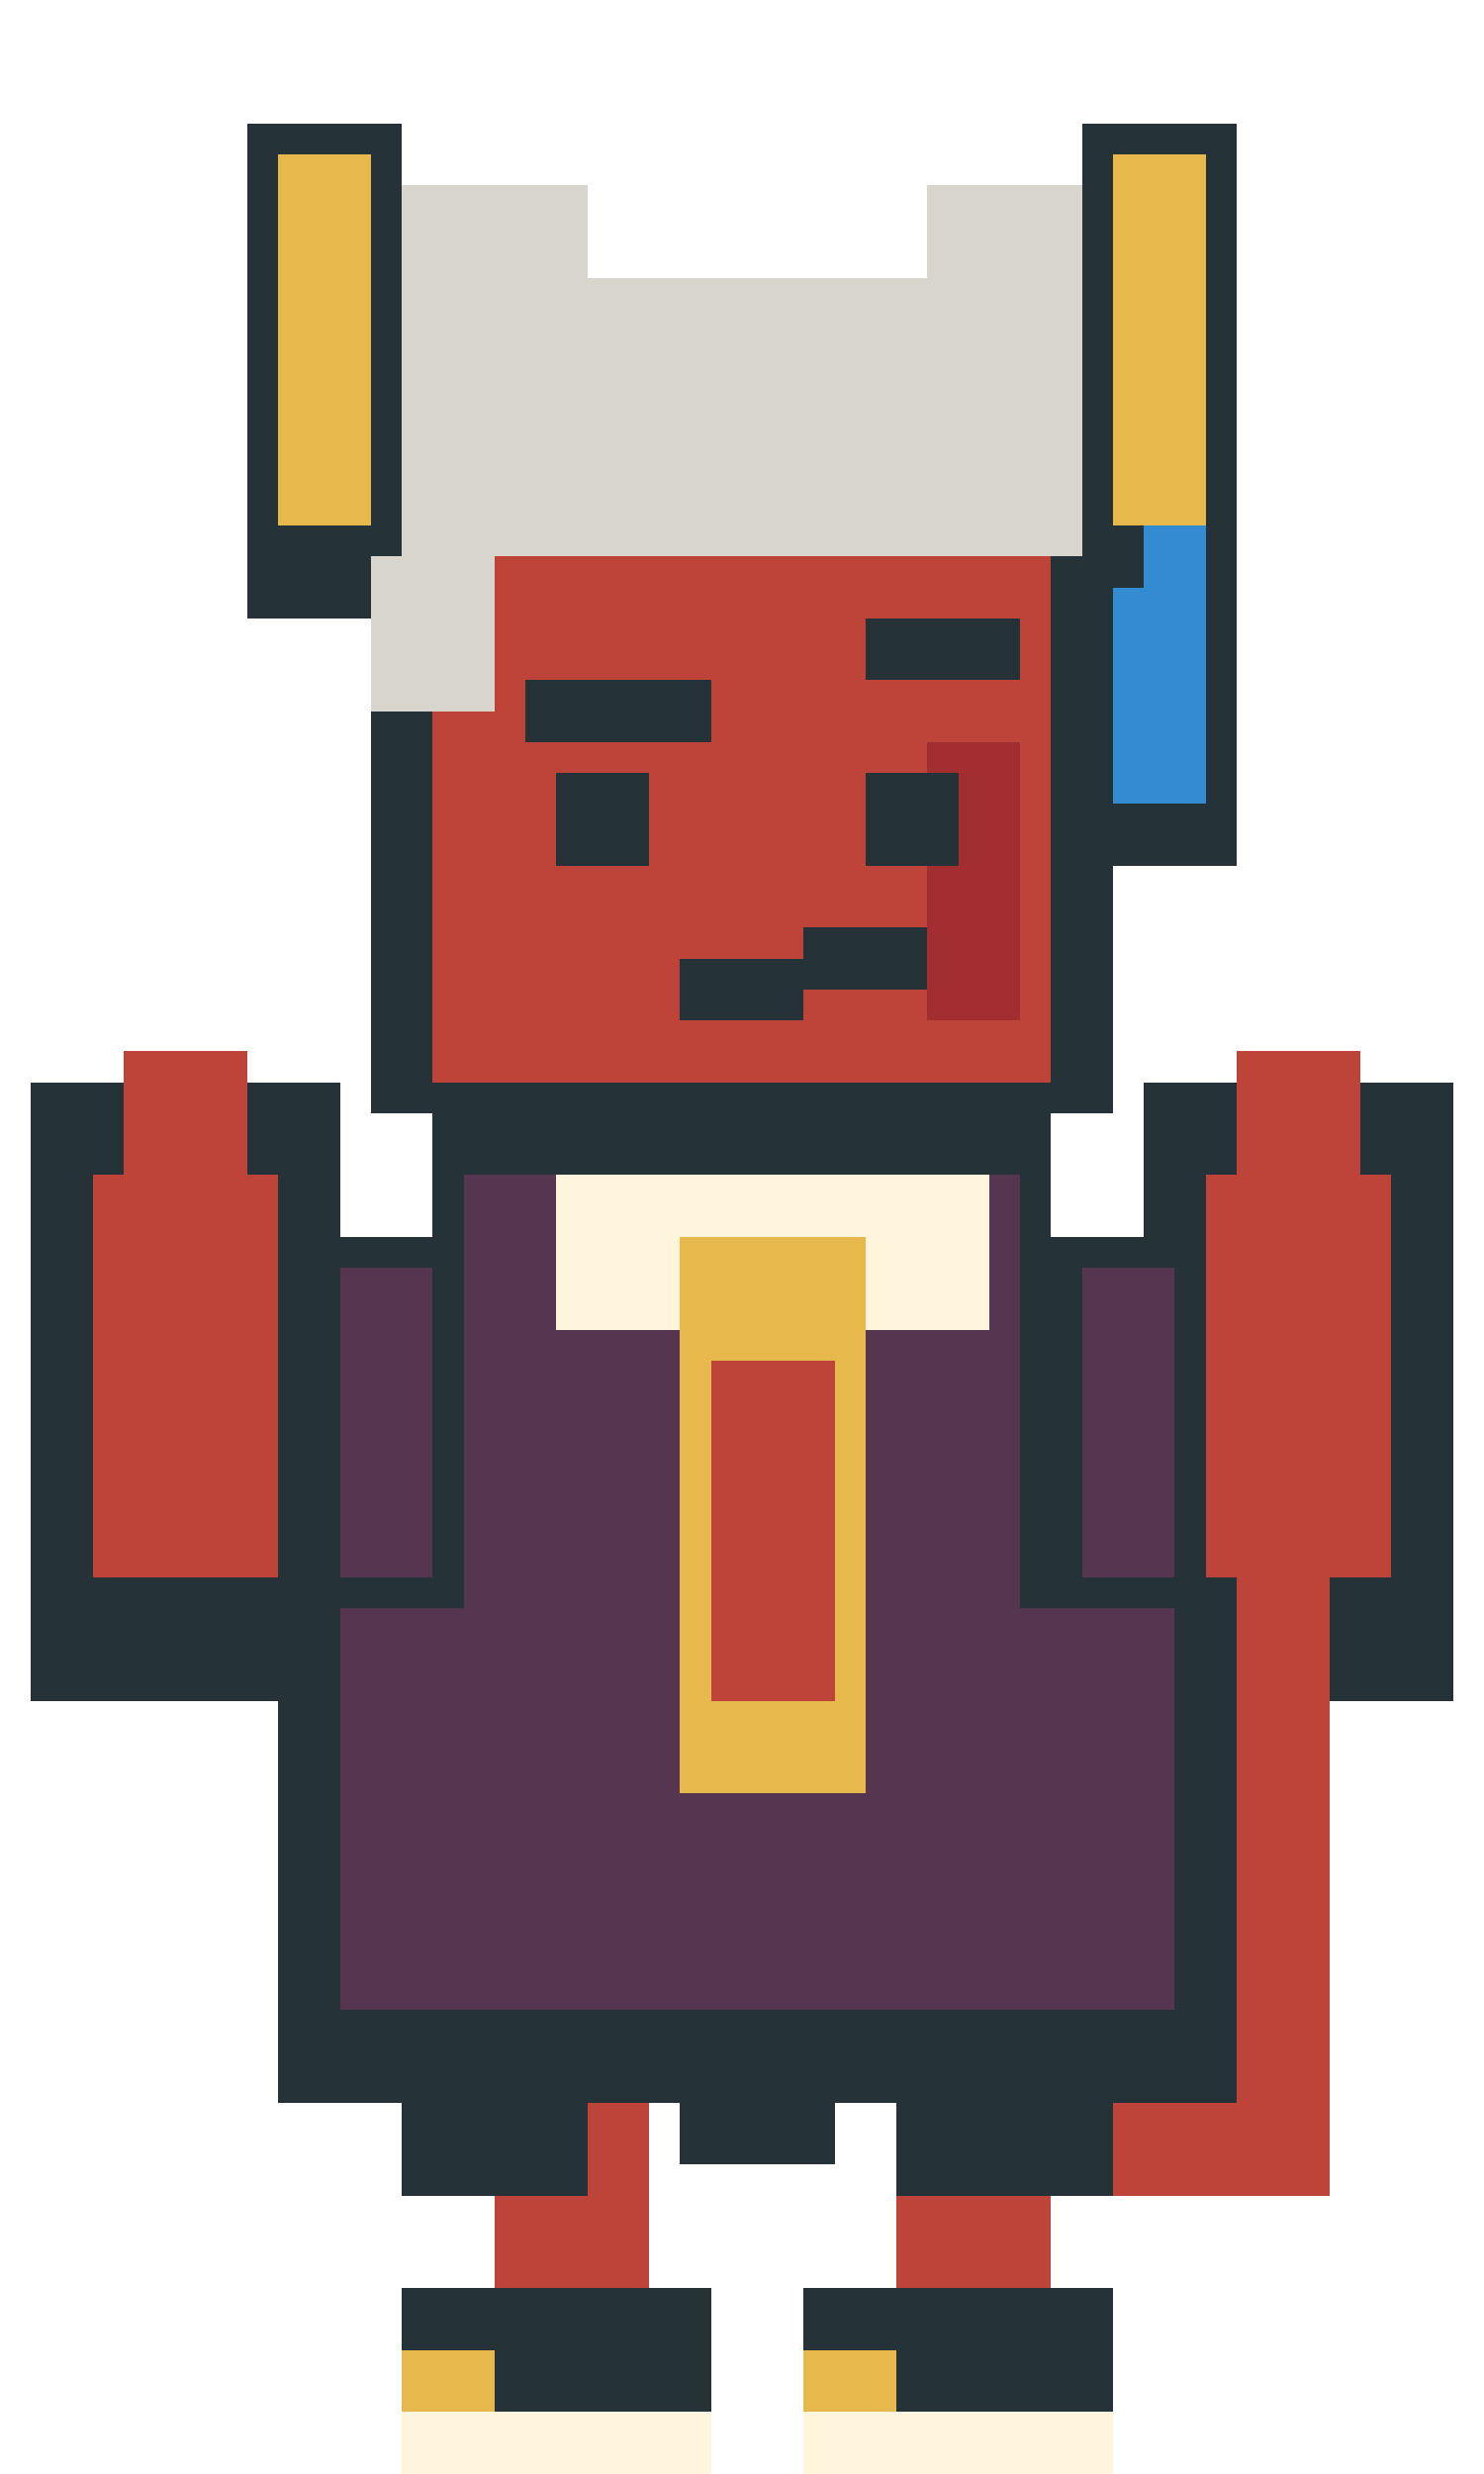
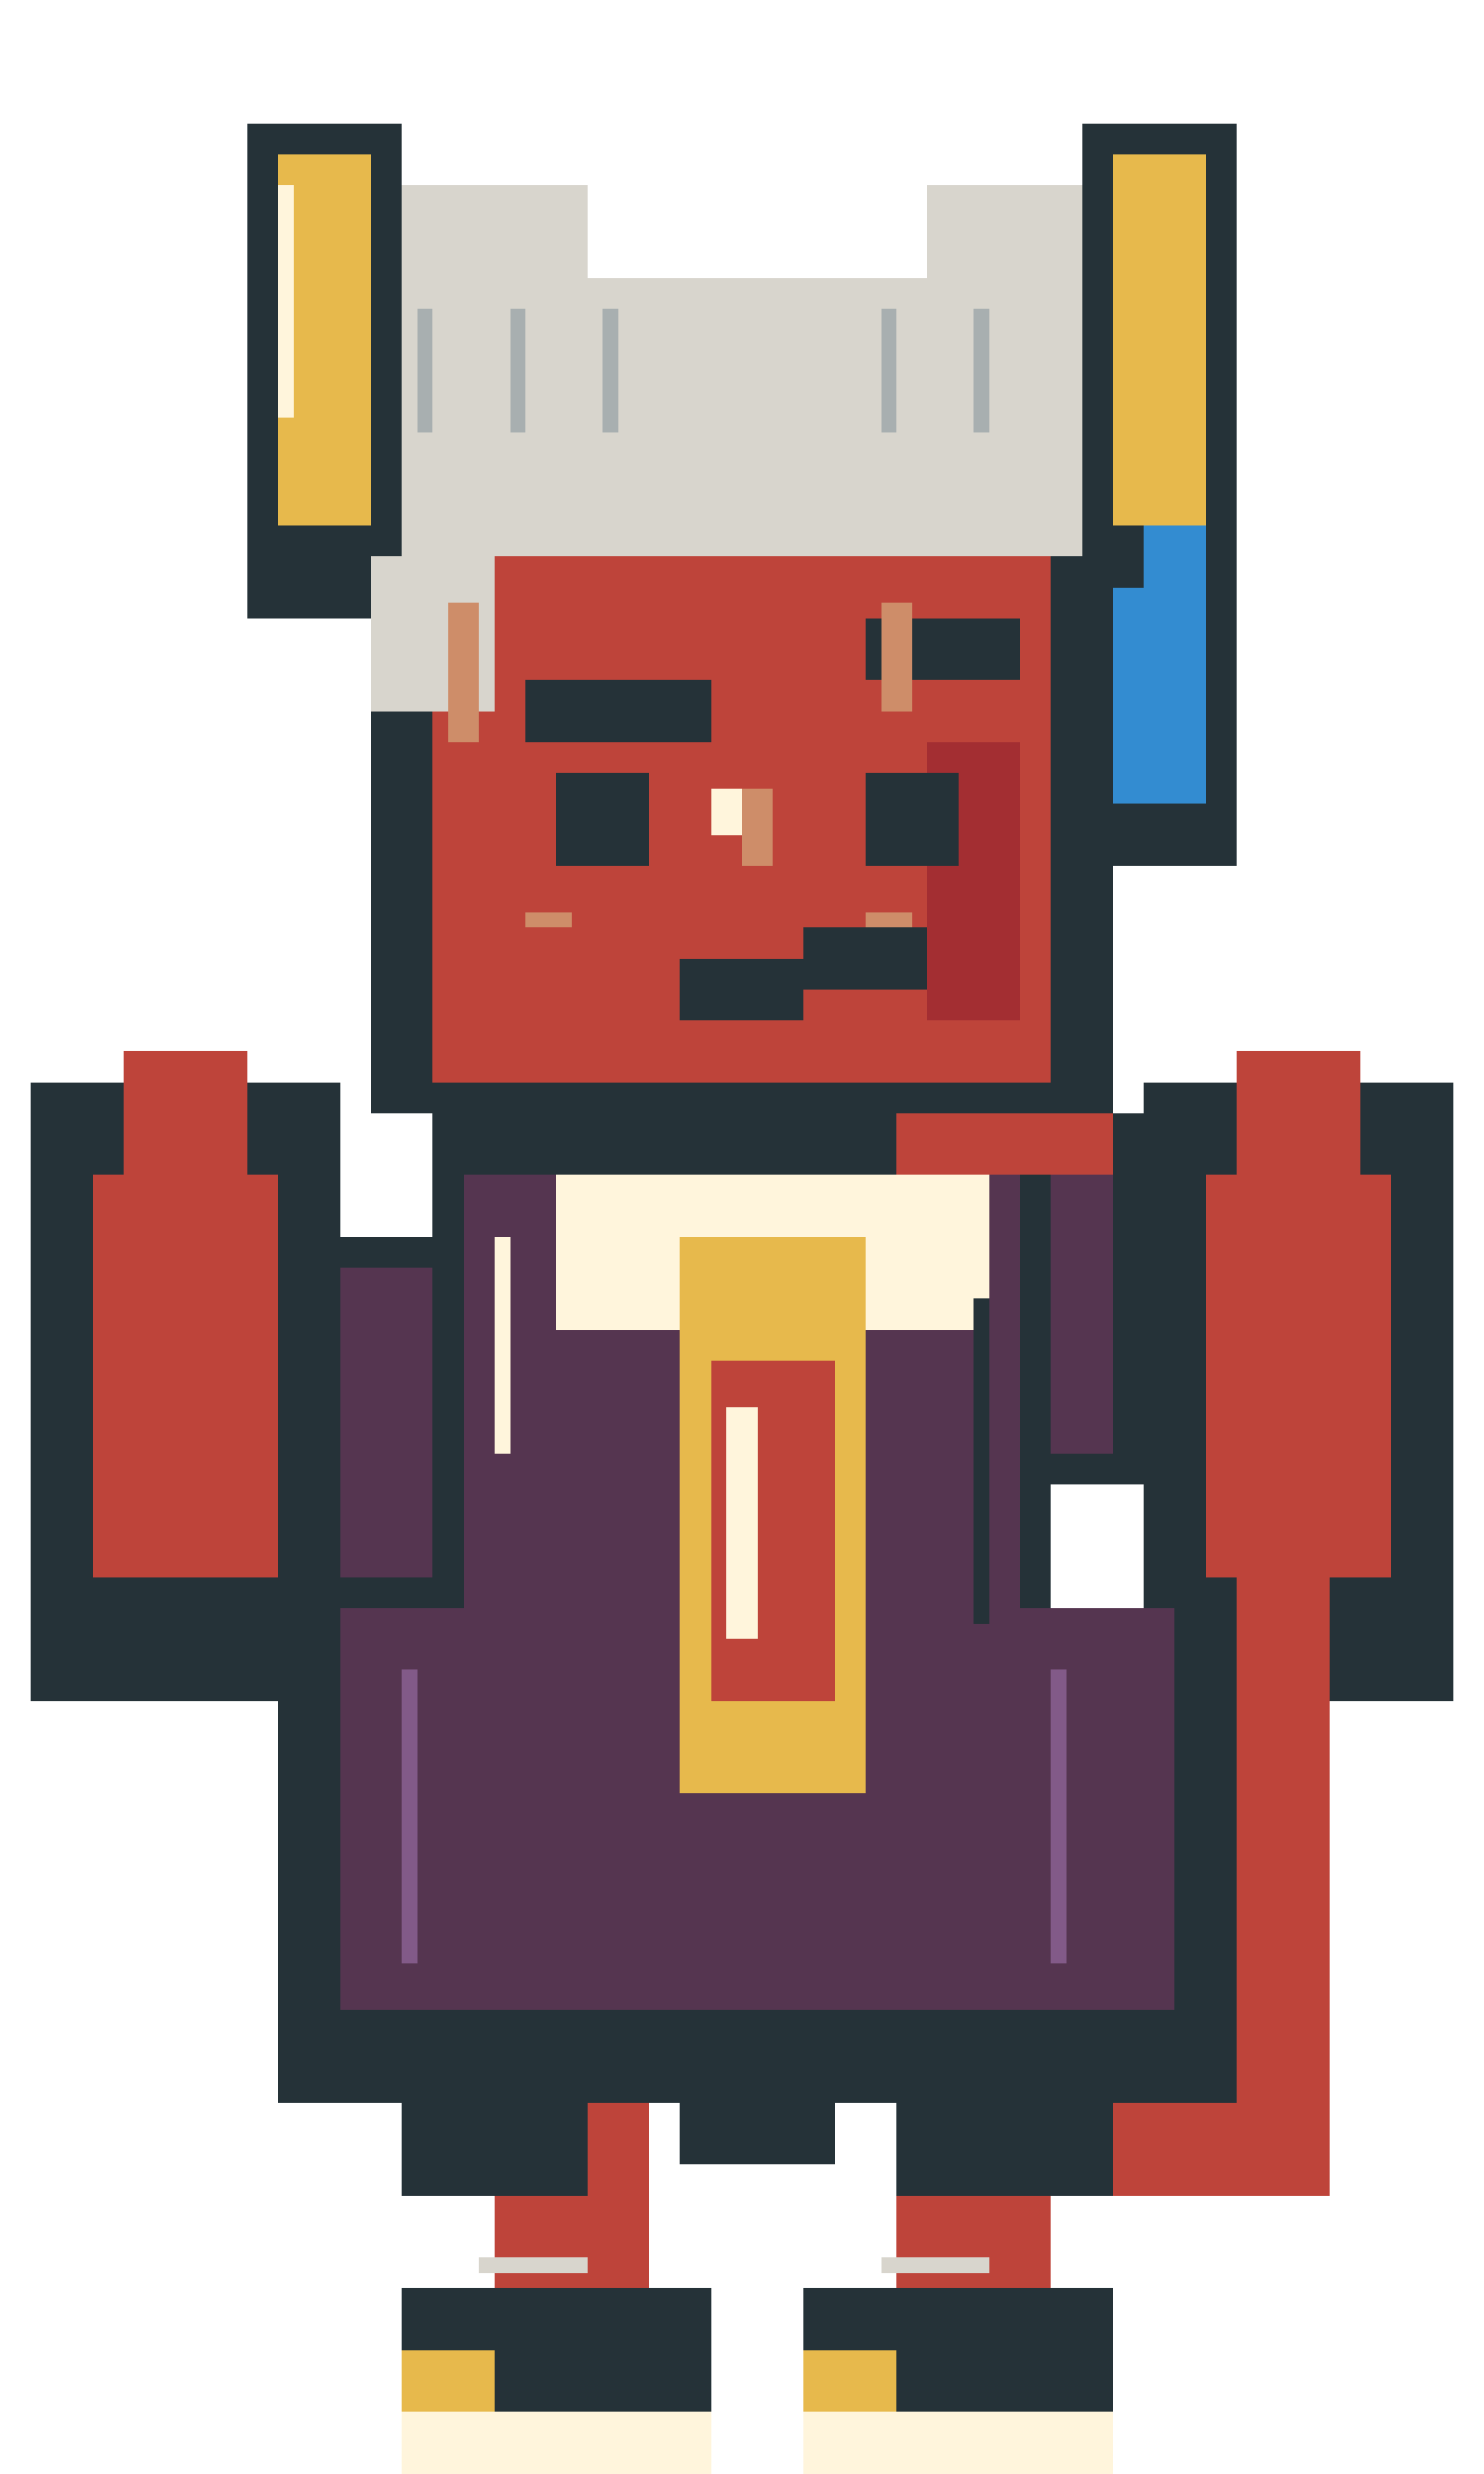
- <svg xmlns="http://www.w3.org/2000/svg" width="48" height="80" viewBox="0 0 48 80" shape-rendering="crispEdges">
-   <rect x="1" y="35" width="10" height="20" fill="#253238" />
-   <rect x="3" y="38" width="6" height="13" fill="#be443a" />
-   <rect x="4" y="34" width="4" height="6" fill="#be443a" />
-   <rect x="37" y="35" width="10" height="20" fill="#253238" />
-   <rect x="39" y="38" width="6" height="13" fill="#be443a" />
-   <rect x="40" y="34" width="4" height="6" fill="#be443a" />
-   <rect x="40" y="48" width="3" height="23" fill="#be443a" />
-   <rect x="36" y="68" width="7" height="3" fill="#be443a" />
-   <rect x="35" y="64" width="5" height="5" fill="#be443a" />
-   <rect x="14" y="36" width="20" height="24" fill="#253238" />
-   <rect x="15" y="38" width="18" height="20" fill="#553550" />
-   <rect x="16" y="65" width="5" height="10" fill="#be443a" />
-   <rect x="13" y="74" width="10" height="5" fill="#253238" />
-   <rect x="13" y="76" width="3" height="3" fill="#e7b94c" />
-   <rect x="13" y="78" width="10" height="2" fill="#fff5dc" />
-   <rect x="29" y="65" width="5" height="10" fill="#be443a" />
-   <rect x="26" y="74" width="10" height="5" fill="#253238" />
-   <rect x="26" y="76" width="3" height="3" fill="#e7b94c" />
-   <rect x="26" y="78" width="10" height="2" fill="#fff5dc" />
-   <rect x="10" y="40" width="4" height="15" fill="#253238" />
-   <rect x="11" y="41" width="3" height="10" fill="#553550" />
-   <rect x="10" y="52" width="4" height="4" fill="#be443a" />
-   <rect x="34" y="40" width="4" height="15" fill="#253238" />
-   <rect x="35" y="41" width="3" height="10" fill="#553550" />
-   <rect x="34" y="52" width="4" height="4" fill="#be443a" />
-   <rect x="9" y="52" width="31" height="16" fill="#253238" />
-   <rect x="11" y="52" width="27" height="13" fill="#553550" />
-   <rect x="13" y="65" width="6" height="6" fill="#253238" />
-   <rect x="29" y="65" width="7" height="6" fill="#253238" />
-   <rect x="22" y="65" width="5" height="5" fill="#253238" />
-   <rect x="18" y="38" width="14" height="5" fill="#fff5dc" />
-   <rect x="22" y="40" width="6" height="18" fill="#e7b94c" />
-   <rect x="23" y="44" width="4" height="11" fill="#be443a" />
-   <rect x="12" y="12" width="24" height="24" fill="#253238" />
-   <rect x="14" y="15" width="20" height="20" fill="#be443a" />
-   <rect x="12" y="9" width="24" height="9" fill="#d8d5cd" />
-   <rect x="13" y="6" width="6" height="9" fill="#d8d5cd" />
-   <rect x="30" y="6" width="5" height="9" fill="#d8d5cd" />
-   <rect x="8" y="4" width="5" height="16" fill="#253238" />
-   <rect x="35" y="4" width="5" height="16" fill="#253238" />
-   <rect x="9" y="5" width="3" height="12" fill="#e7b94c" />
-   <rect x="36" y="5" width="3" height="12" fill="#e7b94c" />
-   <rect x="12" y="18" width="4" height="5" fill="#d8d5cd" />
-   <rect x="30" y="24" width="3" height="9" fill="#a32e32" />
-   <rect x="17" y="22" width="6" height="2" fill="#253238" />
-   <rect x="28" y="20" width="5" height="2" fill="#253238" />
-   <rect x="18" y="25" width="3" height="3" fill="#253238" />
-   <rect x="28" y="25" width="3" height="3" fill="#253238" />
-   <rect x="22" y="31" width="4" height="2" fill="#253238" />
-   <rect x="26" y="30" width="4" height="2" fill="#253238" />
-   <rect x="35" y="19" width="5" height="9" fill="#253238" />
-   <rect x="36" y="19" width="3" height="7" fill="#338cd1" />
-   <rect x="37" y="17" width="2" height="3" fill="#338cd1" />
+ <svg xmlns="http://www.w3.org/2000/svg" width="96" height="160" viewBox="0 0 96 160" shape-rendering="crispEdges">
+   <style>.blink{opacity:0;animation:blink 5.7s steps(1,end) infinite}@keyframes blink{0%,93%,100%{opacity:0}95%,98%{opacity:1}}.talk{opacity:0;animation:talk .6s steps(1,end) 6}@keyframes talk{0%,100%{opacity:0}50%{opacity:1}}@media(prefers-reduced-motion:reduce){.blink,.talk{animation:none;opacity:0}}</style>
+   <rect x="2" y="70" width="20" height="40" fill="#253238" />
+   <rect x="6" y="76" width="12" height="26" fill="#be443a" />
+   <rect x="8" y="68" width="8" height="12" fill="#be443a" />
+   <rect x="74" y="70" width="20" height="40" fill="#253238" />
+   <rect x="78" y="76" width="12" height="26" fill="#be443a" />
+   <rect x="80" y="68" width="8" height="12" fill="#be443a" />
+   <rect x="80" y="96" width="6" height="46" fill="#be443a" />
+   <rect x="72" y="136" width="14" height="6" fill="#be443a" />
+   <rect x="70" y="128" width="10" height="10" fill="#be443a" />
+   <rect x="28" y="72" width="40" height="48" fill="#253238" />
+   <rect x="30" y="76" width="36" height="40" fill="#553550" />
+   <rect x="32" y="130" width="10" height="20" fill="#be443a" />
+   <rect x="26" y="148" width="20" height="10" fill="#253238" />
+   <rect x="26" y="152" width="6" height="6" fill="#e7b94c" />
+   <rect x="26" y="156" width="20" height="4" fill="#fff5dc" />
+   <rect x="58" y="130" width="10" height="20" fill="#be443a" />
+   <rect x="52" y="148" width="20" height="10" fill="#253238" />
+   <rect x="52" y="152" width="6" height="6" fill="#e7b94c" />
+   <rect x="52" y="156" width="20" height="4" fill="#fff5dc" />
+   <rect x="20" y="80" width="8" height="30" fill="#253238" />
+   <rect x="22" y="82" width="6" height="20" fill="#553550" />
+   <rect x="20" y="104" width="8" height="8" fill="#be443a" />
+   <rect x="18" y="104" width="62" height="32" fill="#253238" />
+   <rect x="22" y="104" width="54" height="26" fill="#553550" />
+   <rect x="26" y="130" width="12" height="12" fill="#253238" />
+   <rect x="58" y="130" width="14" height="12" fill="#253238" />
+   <rect x="44" y="130" width="10" height="10" fill="#253238" />
+   <rect x="36" y="76" width="28" height="10" fill="#fff5dc" />
+   <rect x="44" y="80" width="12" height="36" fill="#e7b94c" />
+   <rect x="46" y="88" width="8" height="22" fill="#be443a" />
+   <rect x="66" y="72" width="8" height="24" fill="#253238" />
+   <rect x="68" y="74" width="4" height="20" fill="#553550" />
+   <rect x="58" y="68" width="14" height="8" fill="#be443a" />
+   <rect x="60" y="64" width="8" height="6" fill="#be443a" />
+   <rect x="24" y="24" width="48" height="48" fill="#253238" />
+   <rect x="28" y="30" width="40" height="40" fill="#be443a" />
+   <rect x="24" y="18" width="48" height="18" fill="#d8d5cd" />
+   <rect x="26" y="12" width="12" height="18" fill="#d8d5cd" />
+   <rect x="60" y="12" width="10" height="18" fill="#d8d5cd" />
+   <rect x="16" y="8" width="10" height="32" fill="#253238" />
+   <rect x="70" y="8" width="10" height="32" fill="#253238" />
+   <rect x="18" y="10" width="6" height="24" fill="#e7b94c" />
+   <rect x="72" y="10" width="6" height="24" fill="#e7b94c" />
+   <rect x="24" y="36" width="8" height="10" fill="#d8d5cd" />
+   <rect x="60" y="48" width="6" height="18" fill="#a32e32" />
+   <rect x="34" y="44" width="12" height="4" fill="#253238" />
+   <rect x="56" y="40" width="10" height="4" fill="#253238" />
+   <rect x="36" y="50" width="6" height="6" fill="#253238" />
+   <rect x="56" y="50" width="6" height="6" fill="#253238" />
+   <rect x="44" y="62" width="8" height="4" fill="#253238" />
+   <rect x="52" y="60" width="8" height="4" fill="#253238" />
+   <rect x="70" y="38" width="10" height="18" fill="#253238" />
+   <rect x="72" y="38" width="6" height="14" fill="#338cd1" />
+   <rect x="74" y="34" width="4" height="6" fill="#338cd1" />
+   <rect x="29" y="39" width="2" height="9" fill="#ce8d69" />
+   <rect x="57" y="39" width="2" height="7" fill="#ce8d69" />
+   <rect x="48" y="51" width="2" height="5" fill="#ce8d69" />
+   <rect x="46" y="51" width="2" height="3" fill="#fff5dc" />
+   <rect x="34" y="59" width="3" height="1" fill="#ce8d69" />
+   <rect x="56" y="59" width="3" height="1" fill="#ce8d69" />
+   <rect x="32" y="80" width="1" height="14" fill="#fff5dc" />
+   <rect x="63" y="84" width="1" height="21" fill="#253238" />
+   <rect x="31" y="146" width="7" height="1" fill="#d8d5cd" />
+   <rect x="57" y="146" width="7" height="1" fill="#d8d5cd" />
+   <rect x="27" y="20" width="1" height="8" fill="#a8afb0" />
+   <rect x="33" y="20" width="1" height="8" fill="#a8afb0" />
+   <rect x="39" y="20" width="1" height="8" fill="#a8afb0" />
+   <rect x="57" y="20" width="1" height="8" fill="#a8afb0" />
+   <rect x="63" y="20" width="1" height="8" fill="#a8afb0" />
+   <rect x="26" y="108" width="1" height="19" fill="#825a88" />
+   <rect x="68" y="108" width="1" height="19" fill="#825a88" />
+   <rect x="47" y="91" width="2" height="15" fill="#fff5dc" />
+   <rect x="18" y="12" width="1" height="15" fill="#fff5dc" />
+   <g class="blink">
+     <rect x="34" y="44" width="10" height="10" fill="#be443a" />
+     <rect x="34" y="50" width="10" height="2" fill="#253238" />
+     <rect x="54" y="44" width="10" height="10" fill="#be443a" />
+     <rect x="54" y="50" width="10" height="2" fill="#253238" />
+   </g>
</svg>
